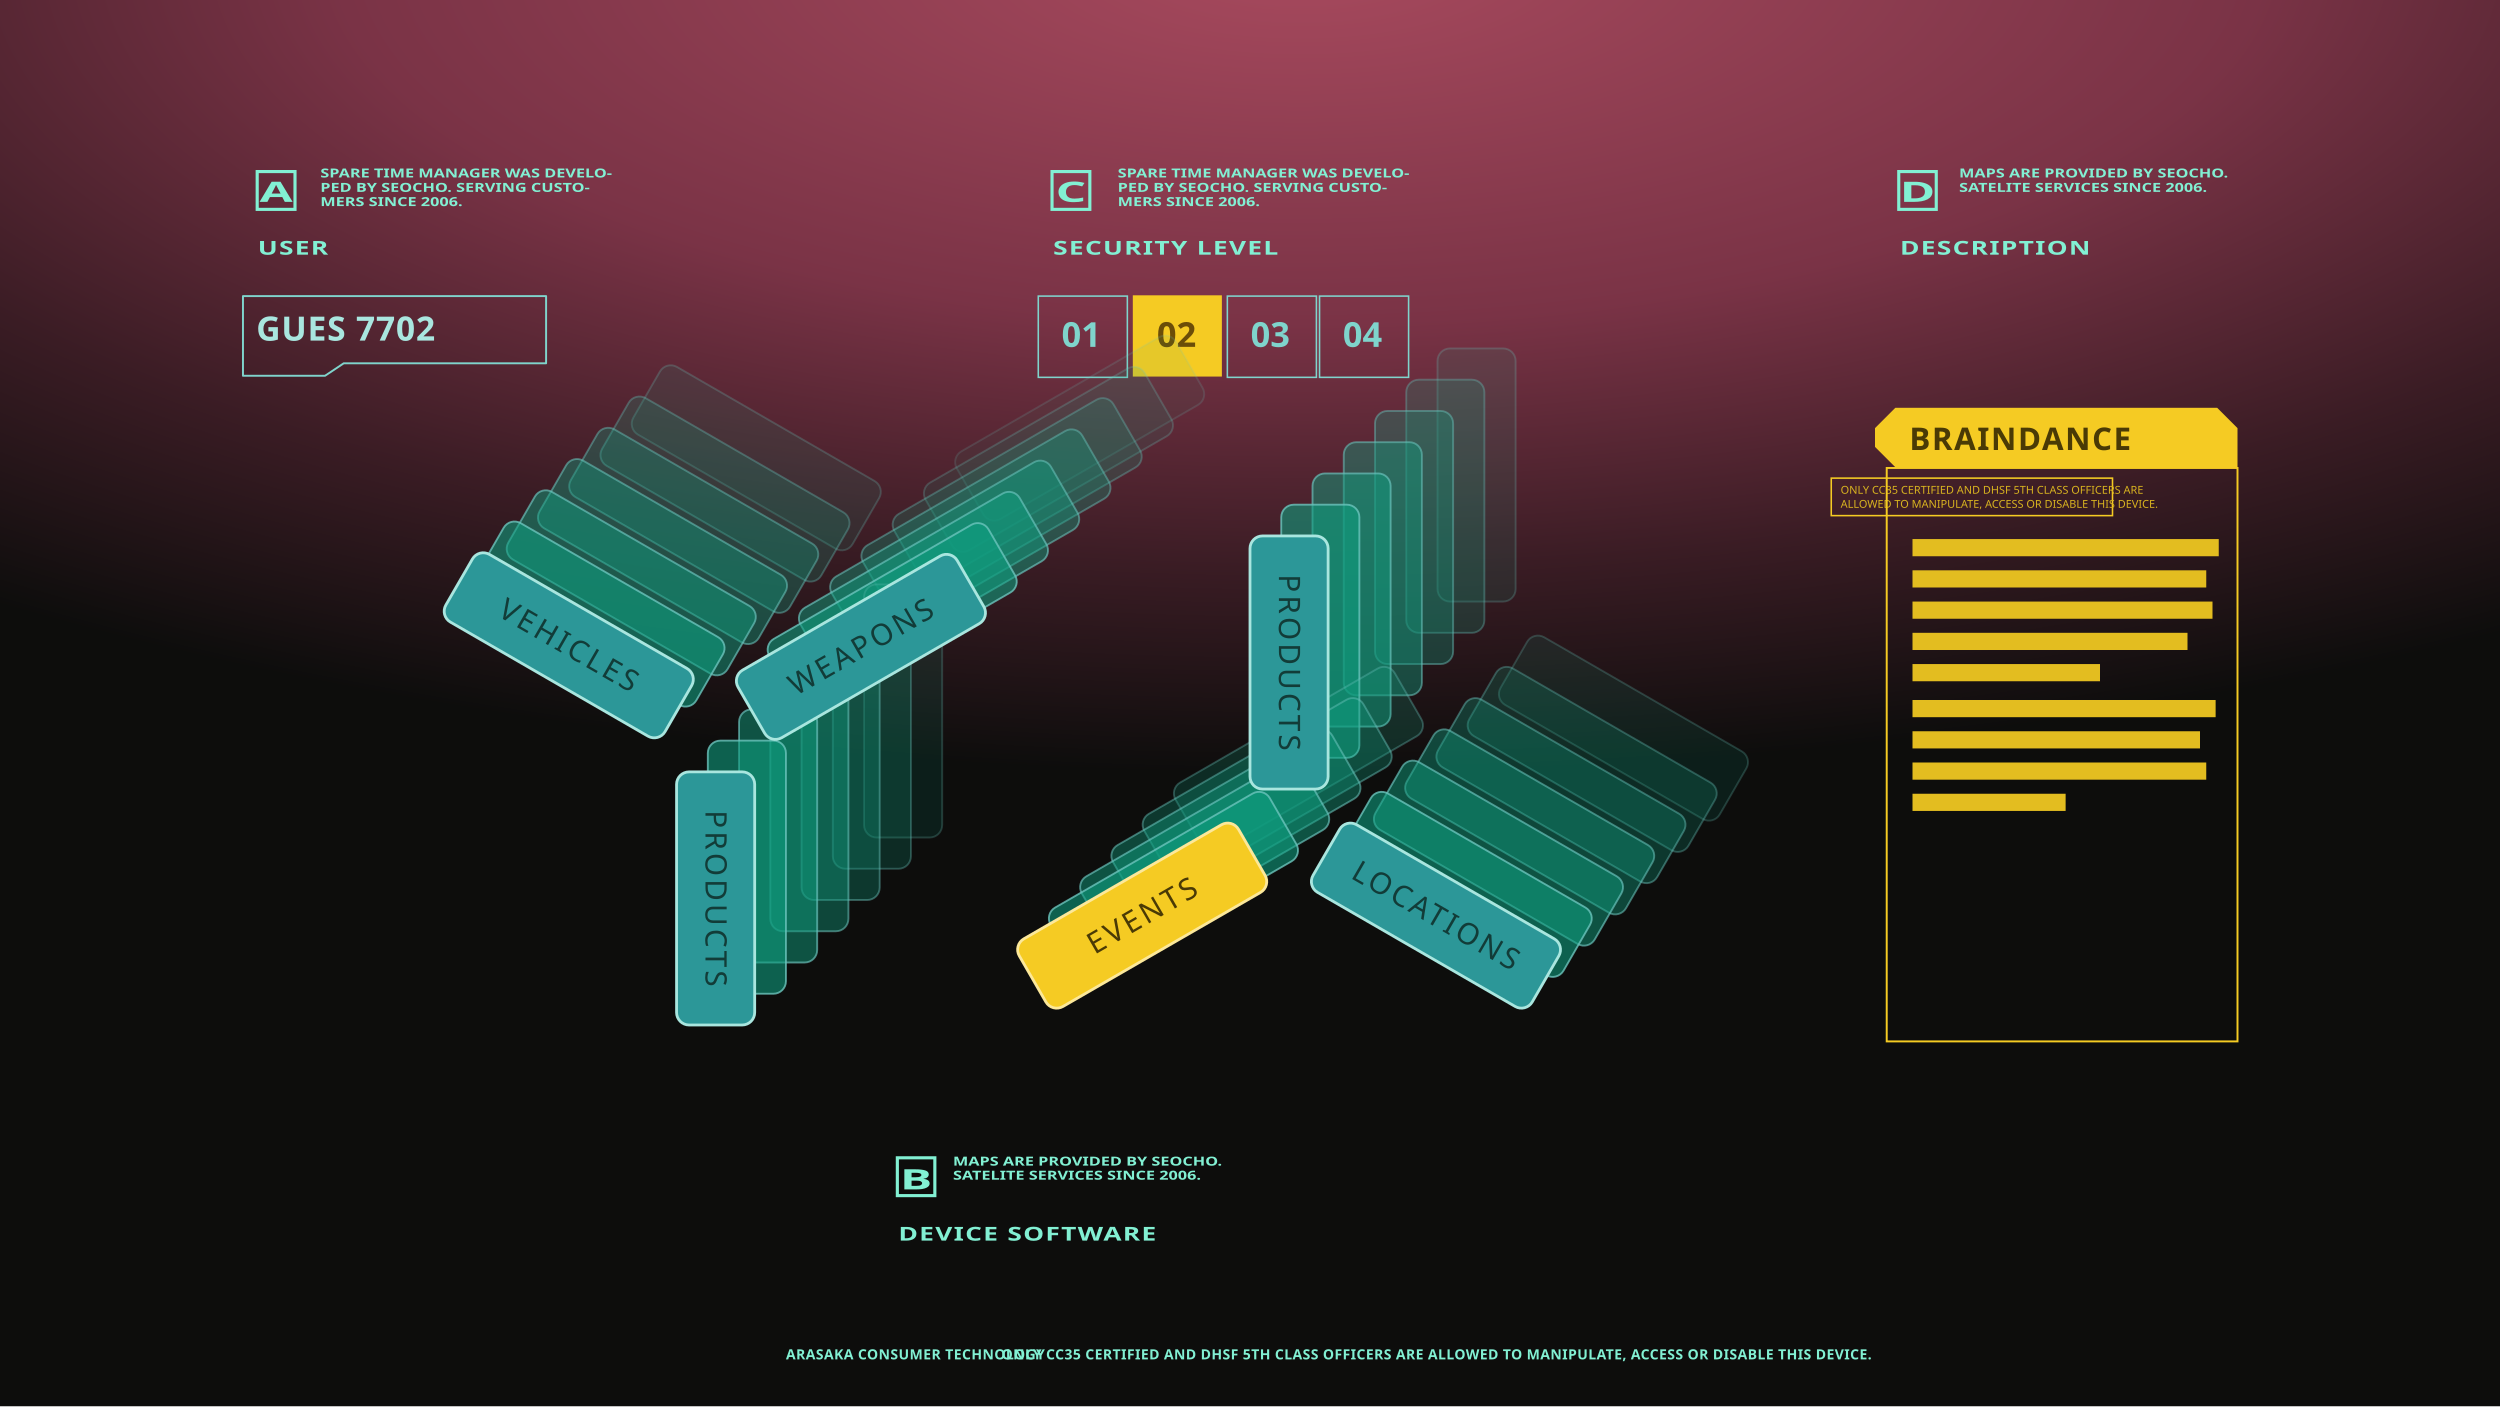
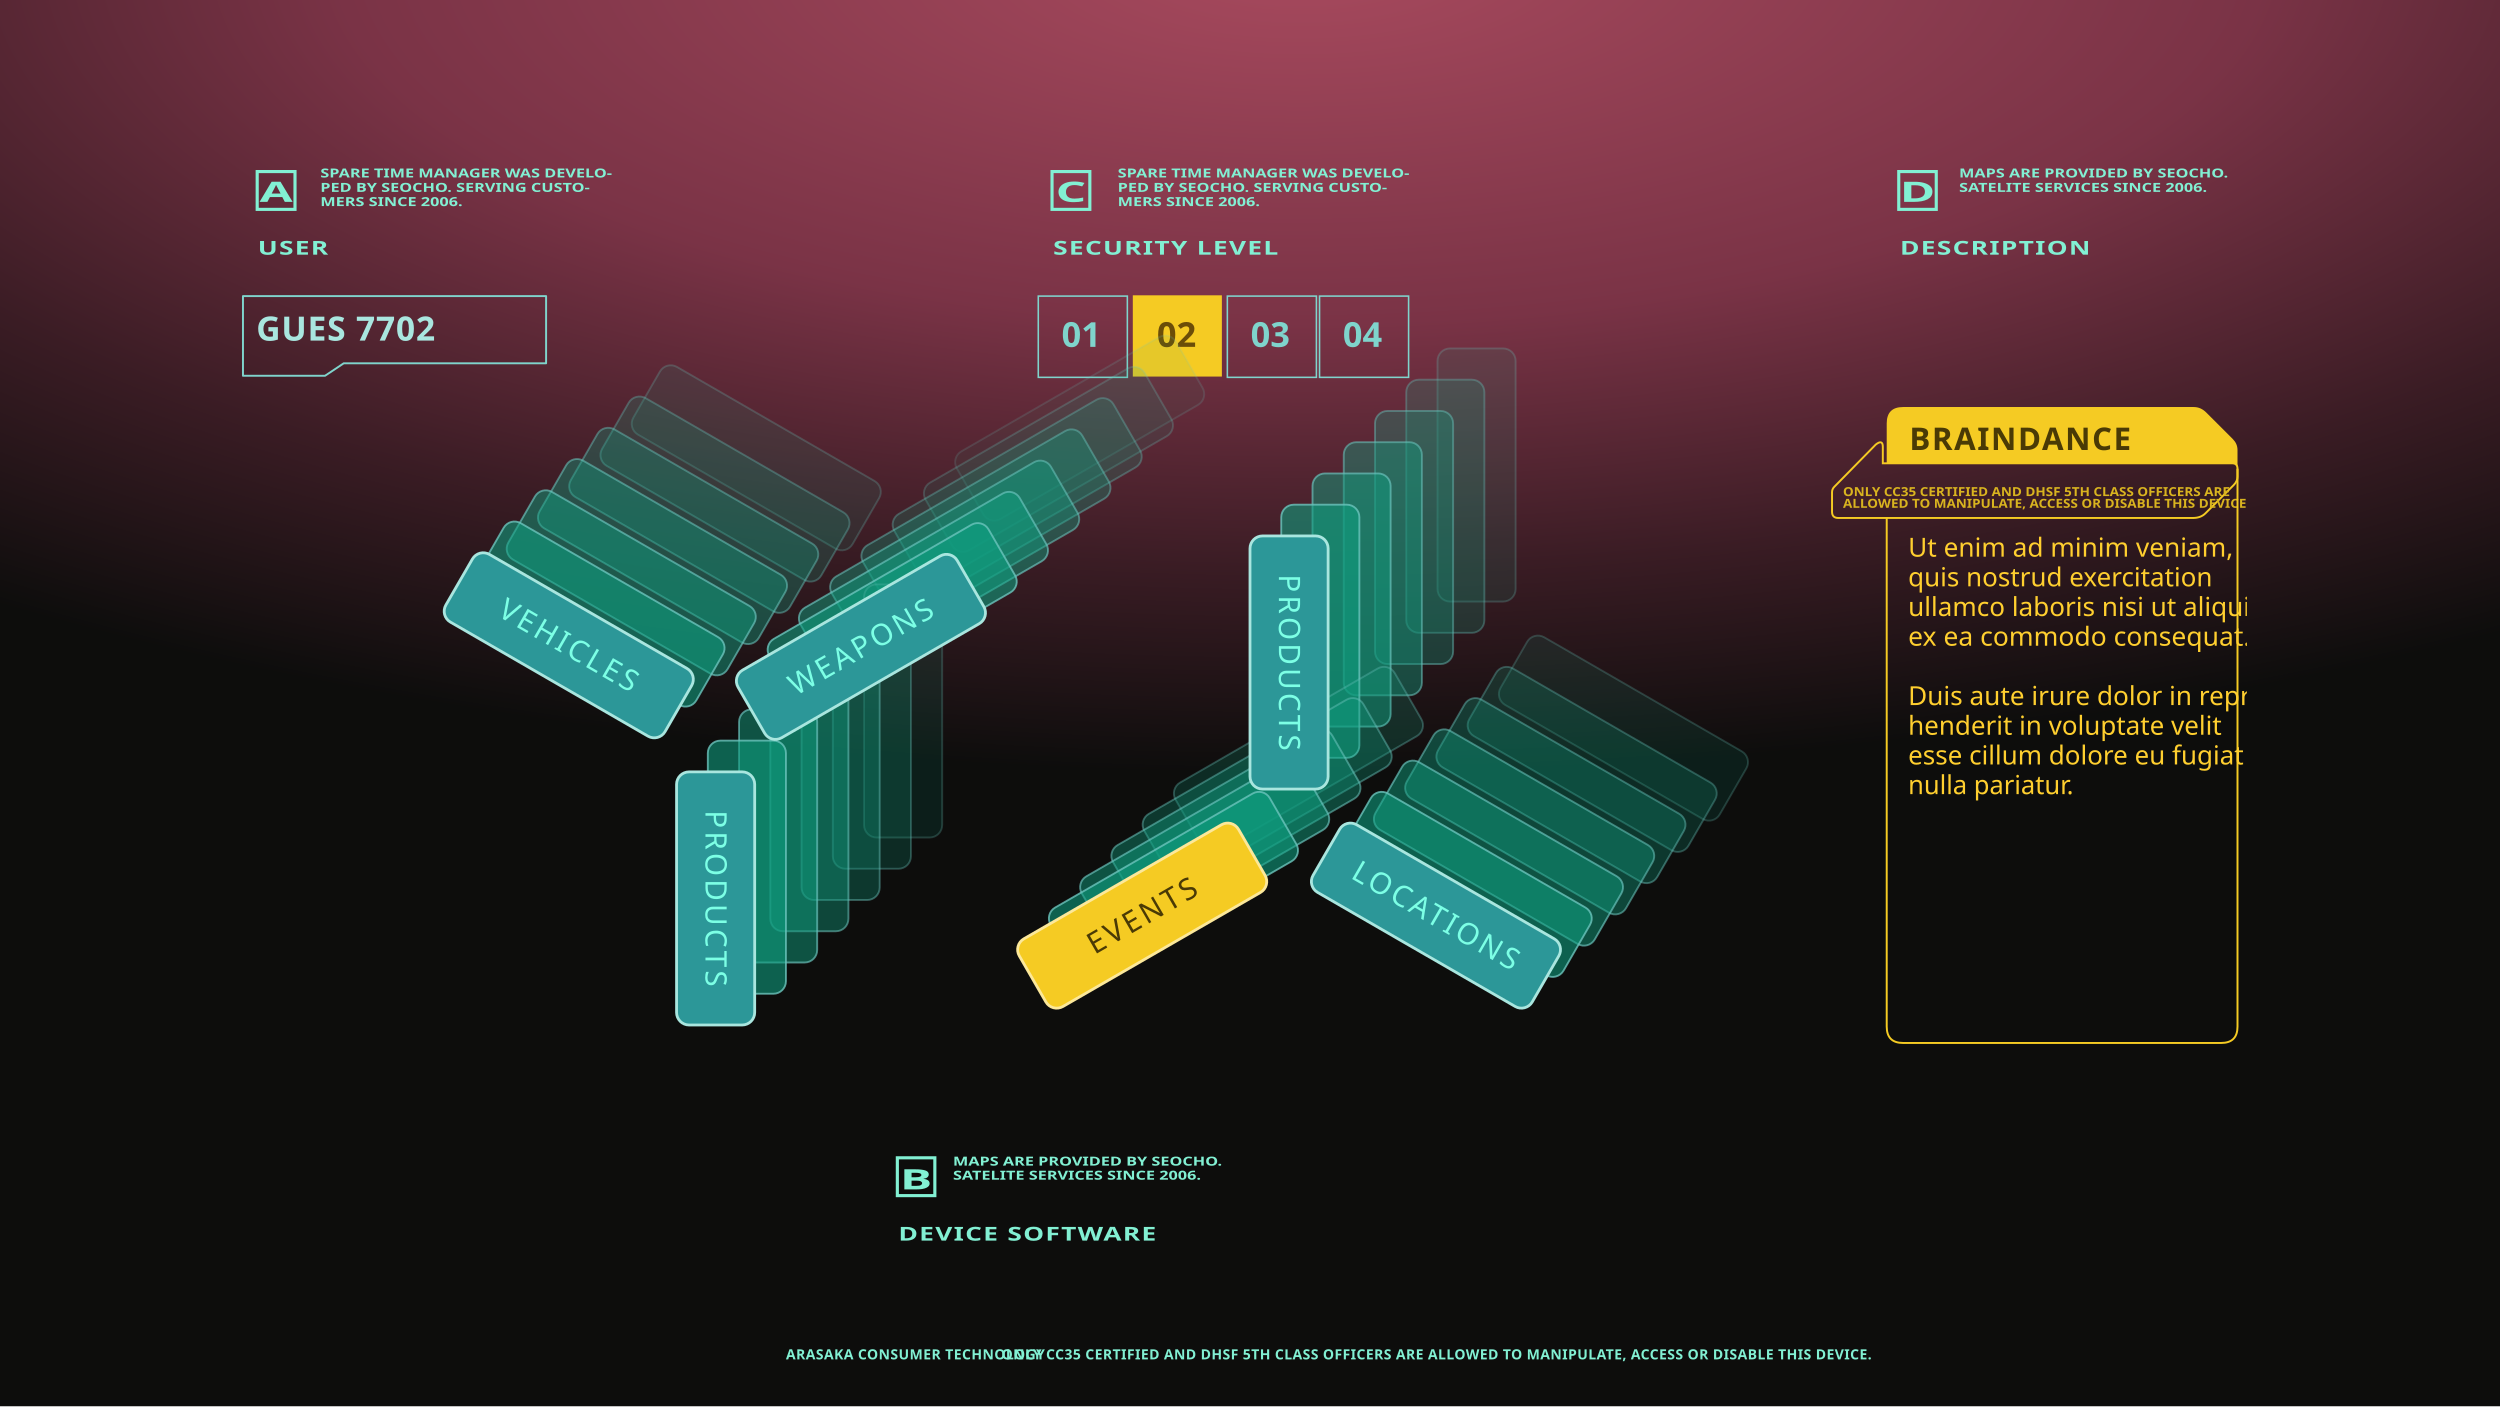
<svg xmlns="http://www.w3.org/2000/svg" width="1600" height="900" viewBox="0 0 1600 900">
  <defs>
    <radialGradient id="bloom" cx="0.52" cy="-0.05" r="0.85">
      <stop offset="0" stop-color="#a84a5e" />
      <stop offset="0.45" stop-color="#7a3346" />
      <stop offset="0.75" stop-color="#3a1c24" />
      <stop offset="1" stop-color="#0d0d0c" />
    </radialGradient>
    <rect id="card" x="-81" y="-25" width="162" height="50" rx="8" />
    <rect id="badge" width="57" height="52" />
    <clipPath id="fan-left-extrude-clip">
      <rect x="296" y="206" width="484" height="436">
        <animate id="fan-left-extrude" attributeName="width" from="0" to="484" begin="0s" dur="0.45s" calcMode="spline" keyTimes="0;1" keySplines="0.33 1 0.68 1" fill="freeze" />
      </rect>
    </clipPath>
    <clipPath id="fan-right-extrude-clip">
      <rect x="663" y="217" width="465" height="418">
        <animate id="fan-right-extrude" attributeName="width" from="0" to="465" begin="0s" dur="0.45s" calcMode="spline" keyTimes="0;1" keySplines="0.33 1 0.68 1" fill="freeze" />
      </rect>
    </clipPath>
    <clipPath id="panel-extrude-clip">
      <rect x="1166" y="255" width="272" height="418">
        <animate id="panel-extrude" attributeName="width" from="0" to="272" begin="0.25s" dur="0.35s" calcMode="spline" keyTimes="0;1" keySplines="0.33 1 0.68 1" fill="freeze" />
        <set attributeName="width" to="0" begin="0s" end="panel-extrude.begin" />
      </rect>
    </clipPath>
  </defs>
  <rect width="1600" height="900" fill="#0d0d0c" />
  <rect width="1600" height="620" fill="url(#bloom)" />
  <g font-family="Rajdhani" fill="#7fd4cc">
    <g font-size="8" font-weight="600" fill="#82f0d3">
      <g transform="translate(205 0) scale(1.3 1)">
        <text x="0" y="113.6">SPARE TIME MANAGER WAS DEVELO-</text>
        <text x="0" y="122.8">PED BY SEOCHO. SERVING CUSTO-</text>
        <text x="0" y="131.9">MERS SINCE 2006.</text>
      </g>
      <g transform="translate(715.3 0) scale(1.3 1)">
        <text x="0" y="113.6">SPARE TIME MANAGER WAS DEVELO-</text>
        <text x="0" y="122.8">PED BY SEOCHO. SERVING CUSTO-</text>
        <text x="0" y="131.9">MERS SINCE 2006.</text>
      </g>
      <g transform="translate(1253.8 0) scale(1.3 1)">
        <text x="0" y="113.6">MAPS ARE PROVIDED BY SEOCHO.</text>
        <text x="0" y="122.8">SATELITE SERVICES SINCE 2006.</text>
      </g>
    </g>
    <g fill="none" stroke="#82f0d3" stroke-width="2">
      <rect x="164.6" y="109.8" width="24.2" height="24.2" />
      <rect x="673.3" y="109.8" width="24.2" height="24.2" />
      <rect x="1215.2" y="109.8" width="24" height="24.2" />
    </g>
    <g font-size="18" font-weight="600" text-anchor="middle" fill="#82f0d3">
      <text transform="translate(176.7 129.2) scale(1.7 1)">A</text>
      <text transform="translate(685.4 129.2) scale(1.7 1)">C</text>
      <text transform="translate(1227.2 129.2) scale(1.7 1)">D</text>
    </g>
    <g font-size="12.3" font-weight="600" letter-spacing="0.6" fill="#82f0d3">
      <text transform="translate(165 163) scale(1.37 1)">USER</text>
      <text transform="translate(674 163) scale(1.37 1)">SECURITY LEVEL</text>
      <text transform="translate(1216 163) scale(1.37 1)">DESCRIPTION</text>
    </g>
  </g>
  <path d="M 155.5,189.5 H 349.5 V 232.5 H 220 L 208,240.5 H 155.5 Z" fill="none" stroke="#7fd4cc" stroke-width="1.25" stroke-linejoin="round" />
  <text x="164" y="218" font-family="Rajdhani" font-size="21.5" font-weight="600" letter-spacing="0.5" fill="#a9e6df">GUES 7702</text>
  <g font-family="Rajdhani" font-size="22" font-weight="600" text-anchor="middle">
    <use href="#badge" x="664.5" y="189.5" fill="none" stroke="#7fd4cc" stroke-width="1" />
    <text x="692" y="222" fill="#7fd4cc">01</text>
    <use href="#badge" x="725" y="189" fill="#f5cb23" />
    <text x="753" y="222" fill="#6b4d08">02</text>
    <use href="#badge" x="785.5" y="189.5" fill="none" stroke="#7fd4cc" stroke-width="1" />
    <text x="813" y="222" fill="#7fd4cc">03</text>
    <use href="#badge" x="844.5" y="189.5" fill="none" stroke="#7fd4cc" stroke-width="1" />
    <text x="872" y="222" fill="#7fd4cc">04</text>
  </g>
  <g fill="#0f9f80" stroke="#6cc4bd" stroke-width="1.2" clip-path="url(#fan-left-extrude-clip)">
    <use href="#card" transform="translate(484 293) rotate(30)" fill-opacity="0.12" stroke-opacity="0.24" />
    <use href="#card" transform="translate(464 313) rotate(30)" fill-opacity="0.21" stroke-opacity="0.34" />
    <use href="#card" transform="translate(444 333) rotate(30)" fill-opacity="0.30" stroke-opacity="0.45" />
    <use href="#card" transform="translate(424 353) rotate(30)" fill-opacity="0.40" stroke-opacity="0.56" />
    <use href="#card" transform="translate(404 373) rotate(30)" fill-opacity="0.48" stroke-opacity="0.68" />
    <use href="#card" transform="translate(384 393) rotate(30)" fill-opacity="0.58" stroke-opacity="0.80" />
    <use href="#card" transform="translate(691 274) rotate(-30)" fill-opacity="0.07" stroke-opacity="0.16" />
    <use href="#card" transform="translate(671 294) rotate(-30)" fill-opacity="0.12" stroke-opacity="0.24" />
    <use href="#card" transform="translate(651 314) rotate(-30)" fill-opacity="0.21" stroke-opacity="0.34" />
    <use href="#card" transform="translate(631 334) rotate(-30)" fill-opacity="0.30" stroke-opacity="0.45" />
    <use href="#card" transform="translate(611 354) rotate(-30)" fill-opacity="0.40" stroke-opacity="0.56" />
    <use href="#card" transform="translate(591 374) rotate(-30)" fill-opacity="0.48" stroke-opacity="0.68" />
    <use href="#card" transform="translate(571 394) rotate(-30)" fill-opacity="0.58" stroke-opacity="0.80" />
    <use href="#card" transform="translate(578 455) rotate(90)" fill-opacity="0.12" stroke-opacity="0.24" />
    <use href="#card" transform="translate(558 475) rotate(90)" fill-opacity="0.21" stroke-opacity="0.34" />
    <use href="#card" transform="translate(538 495) rotate(90)" fill-opacity="0.30" stroke-opacity="0.45" />
    <use href="#card" transform="translate(518 515) rotate(90)" fill-opacity="0.40" stroke-opacity="0.56" />
    <use href="#card" transform="translate(498 535) rotate(90)" fill-opacity="0.48" stroke-opacity="0.68" />
    <use href="#card" transform="translate(478 555) rotate(90)" fill-opacity="0.58" stroke-opacity="0.80" />
  </g>
  <g fill="#0f9f80" stroke="#6cc4bd" stroke-width="1.2" clip-path="url(#fan-right-extrude-clip)">
    <use href="#card" transform="translate(945 304) rotate(90)" fill-opacity="0.12" stroke-opacity="0.24" />
    <use href="#card" transform="translate(925 324) rotate(90)" fill-opacity="0.21" stroke-opacity="0.34" />
    <use href="#card" transform="translate(905 344) rotate(90)" fill-opacity="0.30" stroke-opacity="0.45" />
    <use href="#card" transform="translate(885 364) rotate(90)" fill-opacity="0.40" stroke-opacity="0.56" />
    <use href="#card" transform="translate(865 384) rotate(90)" fill-opacity="0.48" stroke-opacity="0.68" />
    <use href="#card" transform="translate(845 404) rotate(90)" fill-opacity="0.58" stroke-opacity="0.80" />
    <use href="#card" transform="translate(831 486) rotate(-30)" fill-opacity="0.21" stroke-opacity="0.34" />
    <use href="#card" transform="translate(811 506) rotate(-30)" fill-opacity="0.30" stroke-opacity="0.45" />
    <use href="#card" transform="translate(791 526) rotate(-30)" fill-opacity="0.40" stroke-opacity="0.56" />
    <use href="#card" transform="translate(771 546) rotate(-30)" fill-opacity="0.48" stroke-opacity="0.68" />
    <use href="#card" transform="translate(751 566) rotate(-30)" fill-opacity="0.58" stroke-opacity="0.80" />
    <use href="#card" transform="translate(1039 466) rotate(30)" fill-opacity="0.12" stroke-opacity="0.24" />
    <use href="#card" transform="translate(1019 486) rotate(30)" fill-opacity="0.21" stroke-opacity="0.34" />
    <use href="#card" transform="translate(999 506) rotate(30)" fill-opacity="0.30" stroke-opacity="0.45" />
    <use href="#card" transform="translate(979 526) rotate(30)" fill-opacity="0.40" stroke-opacity="0.56" />
    <use href="#card" transform="translate(959 546) rotate(30)" fill-opacity="0.48" stroke-opacity="0.68" />
    <use href="#card" transform="translate(939 566) rotate(30)" fill-opacity="0.58" stroke-opacity="0.80" />
  </g>
  <g font-family="Rajdhani" font-size="19" letter-spacing="2" text-anchor="middle">
    <g transform="translate(364 413) rotate(30)">
      <use href="#card" fill="#2c9798" stroke="#a9e6df" stroke-width="1.8" />
-       <text y="6.5" fill="#123c38">VEHICLES</text>
+       <text y="6.5" fill="#7cffe5">VEHICLES</text>
    </g>
    <g transform="translate(551 414) rotate(-30)">
      <use href="#card" fill="#2c9798" stroke="#a9e6df" stroke-width="1.8" />
-       <text y="6.5" fill="#123c38">WEAPONS</text>
+       <text y="6.5" fill="#7cffe5">WEAPONS</text>
    </g>
    <g transform="translate(458 575) rotate(90)">
      <use href="#card" fill="#2c9798" stroke="#a9e6df" stroke-width="1.8" />
-       <text y="6.5" fill="#123c38">PRODUCTS</text>
+       <text y="6.5" fill="#7cffe5">PRODUCTS</text>
    </g>
    <g transform="translate(825 424) rotate(90)">
      <use href="#card" fill="#2c9798" stroke="#a9e6df" stroke-width="1.8" />
-       <text y="6.5" fill="#123c38">PRODUCTS</text>
+       <text y="6.5" fill="#7cffe5">PRODUCTS</text>
    </g>
    <g transform="translate(731 586) rotate(-30)">
      <use href="#card" fill="#f5cb23" stroke="#fce89a" stroke-width="1.8" />
      <text y="6.5" fill="#4a3a05">EVENTS</text>
    </g>
    <g transform="translate(919 586) rotate(30)">
      <use href="#card" fill="#2c9798" stroke="#a9e6df" stroke-width="1.8" />
-       <text y="6.5" fill="#123c38">LOCATIONS</text>
+       <text y="6.5" fill="#7cffe5">LOCATIONS</text>
    </g>
  </g>
  <g clip-path="url(#panel-extrude-clip)">
-     <path d="M 1213,261 H 1419 L 1432,274 V 299 H 1213 L 1200,286 V 274 Z" fill="#f5cb23" />
+     <path d="M 1218,260.5 H 1404 Q 1408.5,260.5 1412,264 L 1429,281 Q 1432,284 1432,288 V 300 Q 1432,296.5 1428.5,296.5 H 1207.5 V 271 Q 1207.5,260.5 1218,260.5 Z" fill="#f5cb23" />
    <text x="1222" y="288" font-family="Rajdhani" font-size="20" font-weight="600" letter-spacing="1" fill="#4a3a05">BRAINDANCE</text>
-     <rect x="1172" y="306" width="180" height="24" fill="none" stroke="#f5cb23" stroke-width="1" />
-     <g fill="#d9b41f" font-family="Rajdhani" font-size="7">
-       <text x="1178" y="316">ONLY CC35 CERTIFIED AND DHSF 5TH CLASS OFFICERS ARE</text>
-       <text x="1178" y="325">ALLOWED TO MANIPULATE, ACCESS OR DISABLE THIS DEVICE.</text>
+     <path d="M 1172.5,315 Q 1172.5,313 1174,311.5 L 1200.5,284.5 Q 1205,281 1205,286 V 296.5 H 1428.5 Q 1432,296.5 1432,300 V 305 Q 1432,308 1429.5,310.5 L 1411.5,328.5 Q 1408.5,331.5 1403.5,331.5 H 1176.5 Q 1172.5,331.5 1172.5,327.5 Z" fill="none" stroke="#f5cb23" stroke-width="1.25" />
+     <g fill="#d9b41f" font-family="Rajdhani" font-size="8" font-weight="600">
+       <text transform="translate(1179.5 317.5) scale(1.08 1)">ONLY CC35 CERTIFIED AND DHSF 5TH CLASS OFFICERS ARE</text>
+       <text transform="translate(1179.5 325) scale(1.08 1)">ALLOWED TO MANIPULATE, ACCESS OR DISABLE THIS DEVICE.</text>
    </g>
-     <rect x="1207.5" y="299.5" width="224.5" height="367" fill="none" stroke="#f5cb23" stroke-width="1.25" />
-     <g fill="#e3bd20">
-       <rect x="1224" y="345" width="196" height="11" />
-       <rect x="1224" y="365" width="188" height="11" />
-       <rect x="1224" y="385" width="192" height="11" />
-       <rect x="1224" y="405" width="176" height="11" />
-       <rect x="1224" y="425" width="120" height="11" />
-       <rect x="1224" y="448" width="194" height="11" />
-       <rect x="1224" y="468" width="184" height="11" />
-       <rect x="1224" y="488" width="188" height="11" />
-       <rect x="1224" y="508" width="98" height="11" />
+     <path d="M 1432,300 V 657 Q 1432,667.5 1421.5,667.5 H 1218 Q 1207.5,667.5 1207.5,657 V 331.5" fill="none" stroke="#f5cb23" stroke-width="1.25" />
+     <g fill="#ffcf2f" font-family="Rajdhani" font-size="16.8" font-weight="500">
+       <text transform="translate(1221.2 356.25) scale(0.999 1)">Ut enim ad minim veniam,</text>
+       <text transform="translate(1221.2 375.25) scale(0.99 1)">quis nostrud exercitation</text>
+       <text transform="translate(1221.2 394.25) scale(0.994 1)">ullamco laboris nisi ut aliquip</text>
+       <text transform="translate(1221.2 413.25) scale(1.009 1)">ex ea commodo consequat.</text>
+       <text transform="translate(1221.2 451.25) scale(0.997 1)">Duis aute irure dolor in repre-</text>
+       <text transform="translate(1221.2 470.25) scale(0.99 1)">henderit in voluptate velit</text>
+       <text transform="translate(1221.2 489.25) scale(0.99 1)">esse cillum dolore eu fugiat</text>
+       <text transform="translate(1221.2 508.25) scale(0.972 1)">nulla pariatur.</text>
    </g>
  </g>
  <g font-family="Rajdhani" fill="#7fd4cc">
    <g transform="translate(609.9 0) scale(1.3 1)" font-size="8" font-weight="700" fill="#82f0d3">
      <text x="0" y="746">MAPS ARE PROVIDED BY SEOCHO.</text>
      <text x="0" y="755">SATELITE SERVICES SINCE 2006.</text>
    </g>
    <rect x="574.3" y="741" width="24" height="24.2" fill="none" stroke="#82f0d3" stroke-width="2" />
    <text transform="translate(586.3 761.2) scale(1.7 1)" font-size="18" font-weight="600" text-anchor="middle" fill="#82f0d3">B</text>
    <text transform="translate(575 794) scale(1.37 1)" font-size="12.3" font-weight="600" letter-spacing="0.6" fill="#82f0d3">DEVICE SOFTWARE</text>
  </g>
  <g font-family="Rajdhani" font-size="9" font-weight="700" fill="#82f0d3">
    <text x="503" y="870" letter-spacing="0.25">ARASAKA CONSUMER TECHNOLOGY</text>
    <text x="641" y="870" letter-spacing="0.24">ONLY CC35 CERTIFIED AND DHSF 5TH CLASS OFFICERS ARE ALLOWED TO MANIPULATE, ACCESS OR DISABLE THIS DEVICE.</text>
  </g>
</svg>
